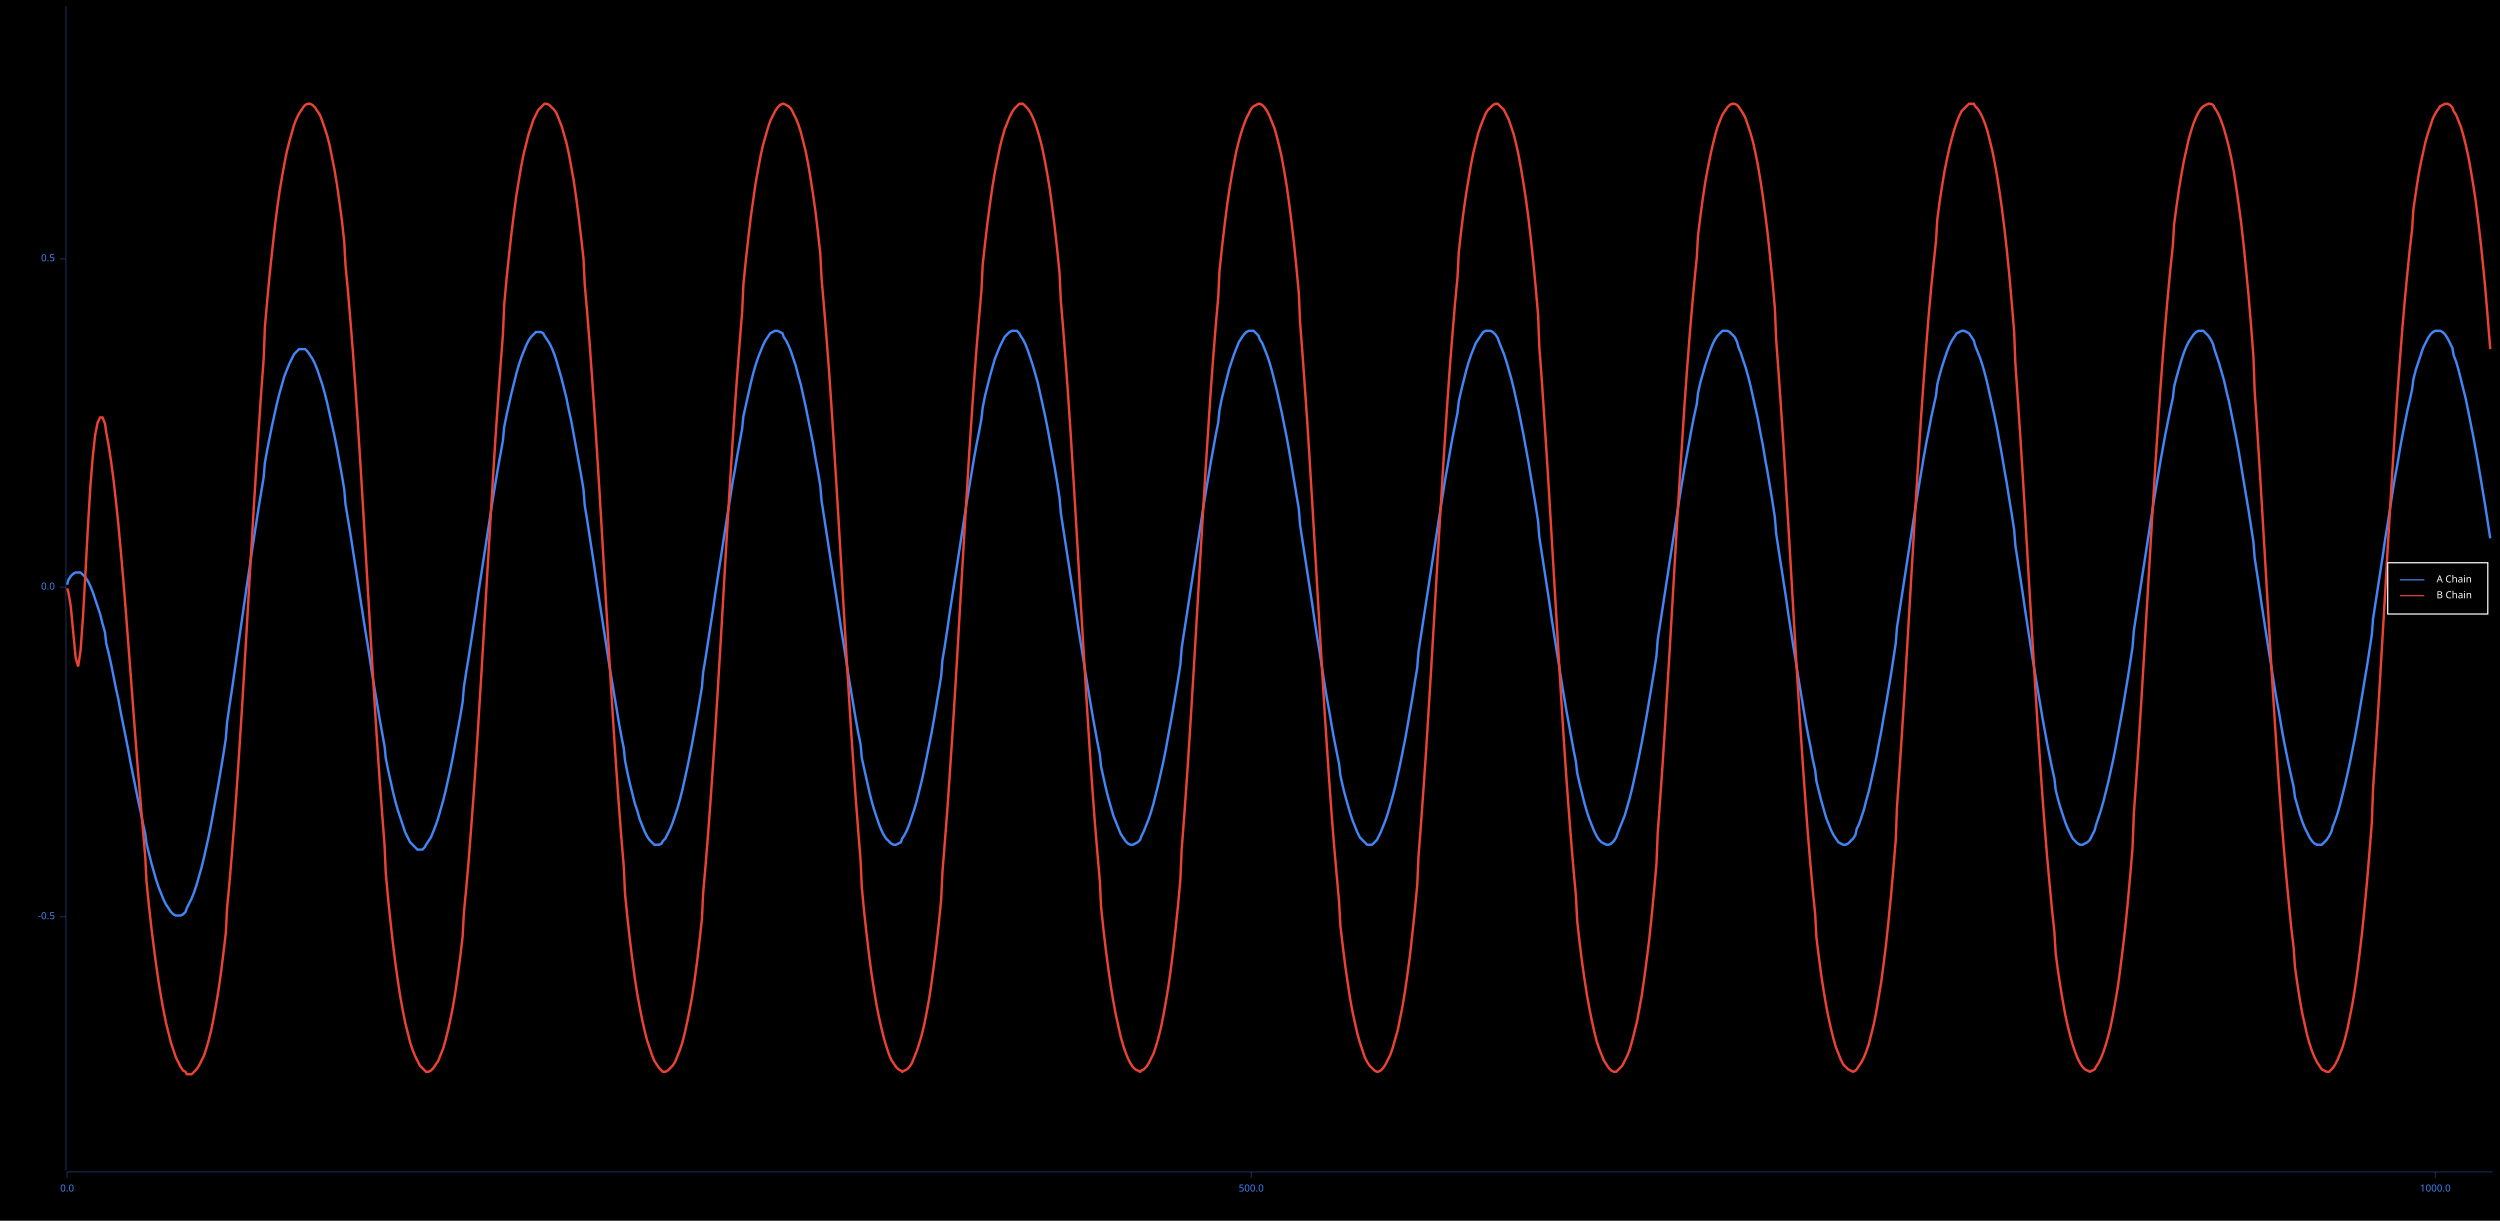
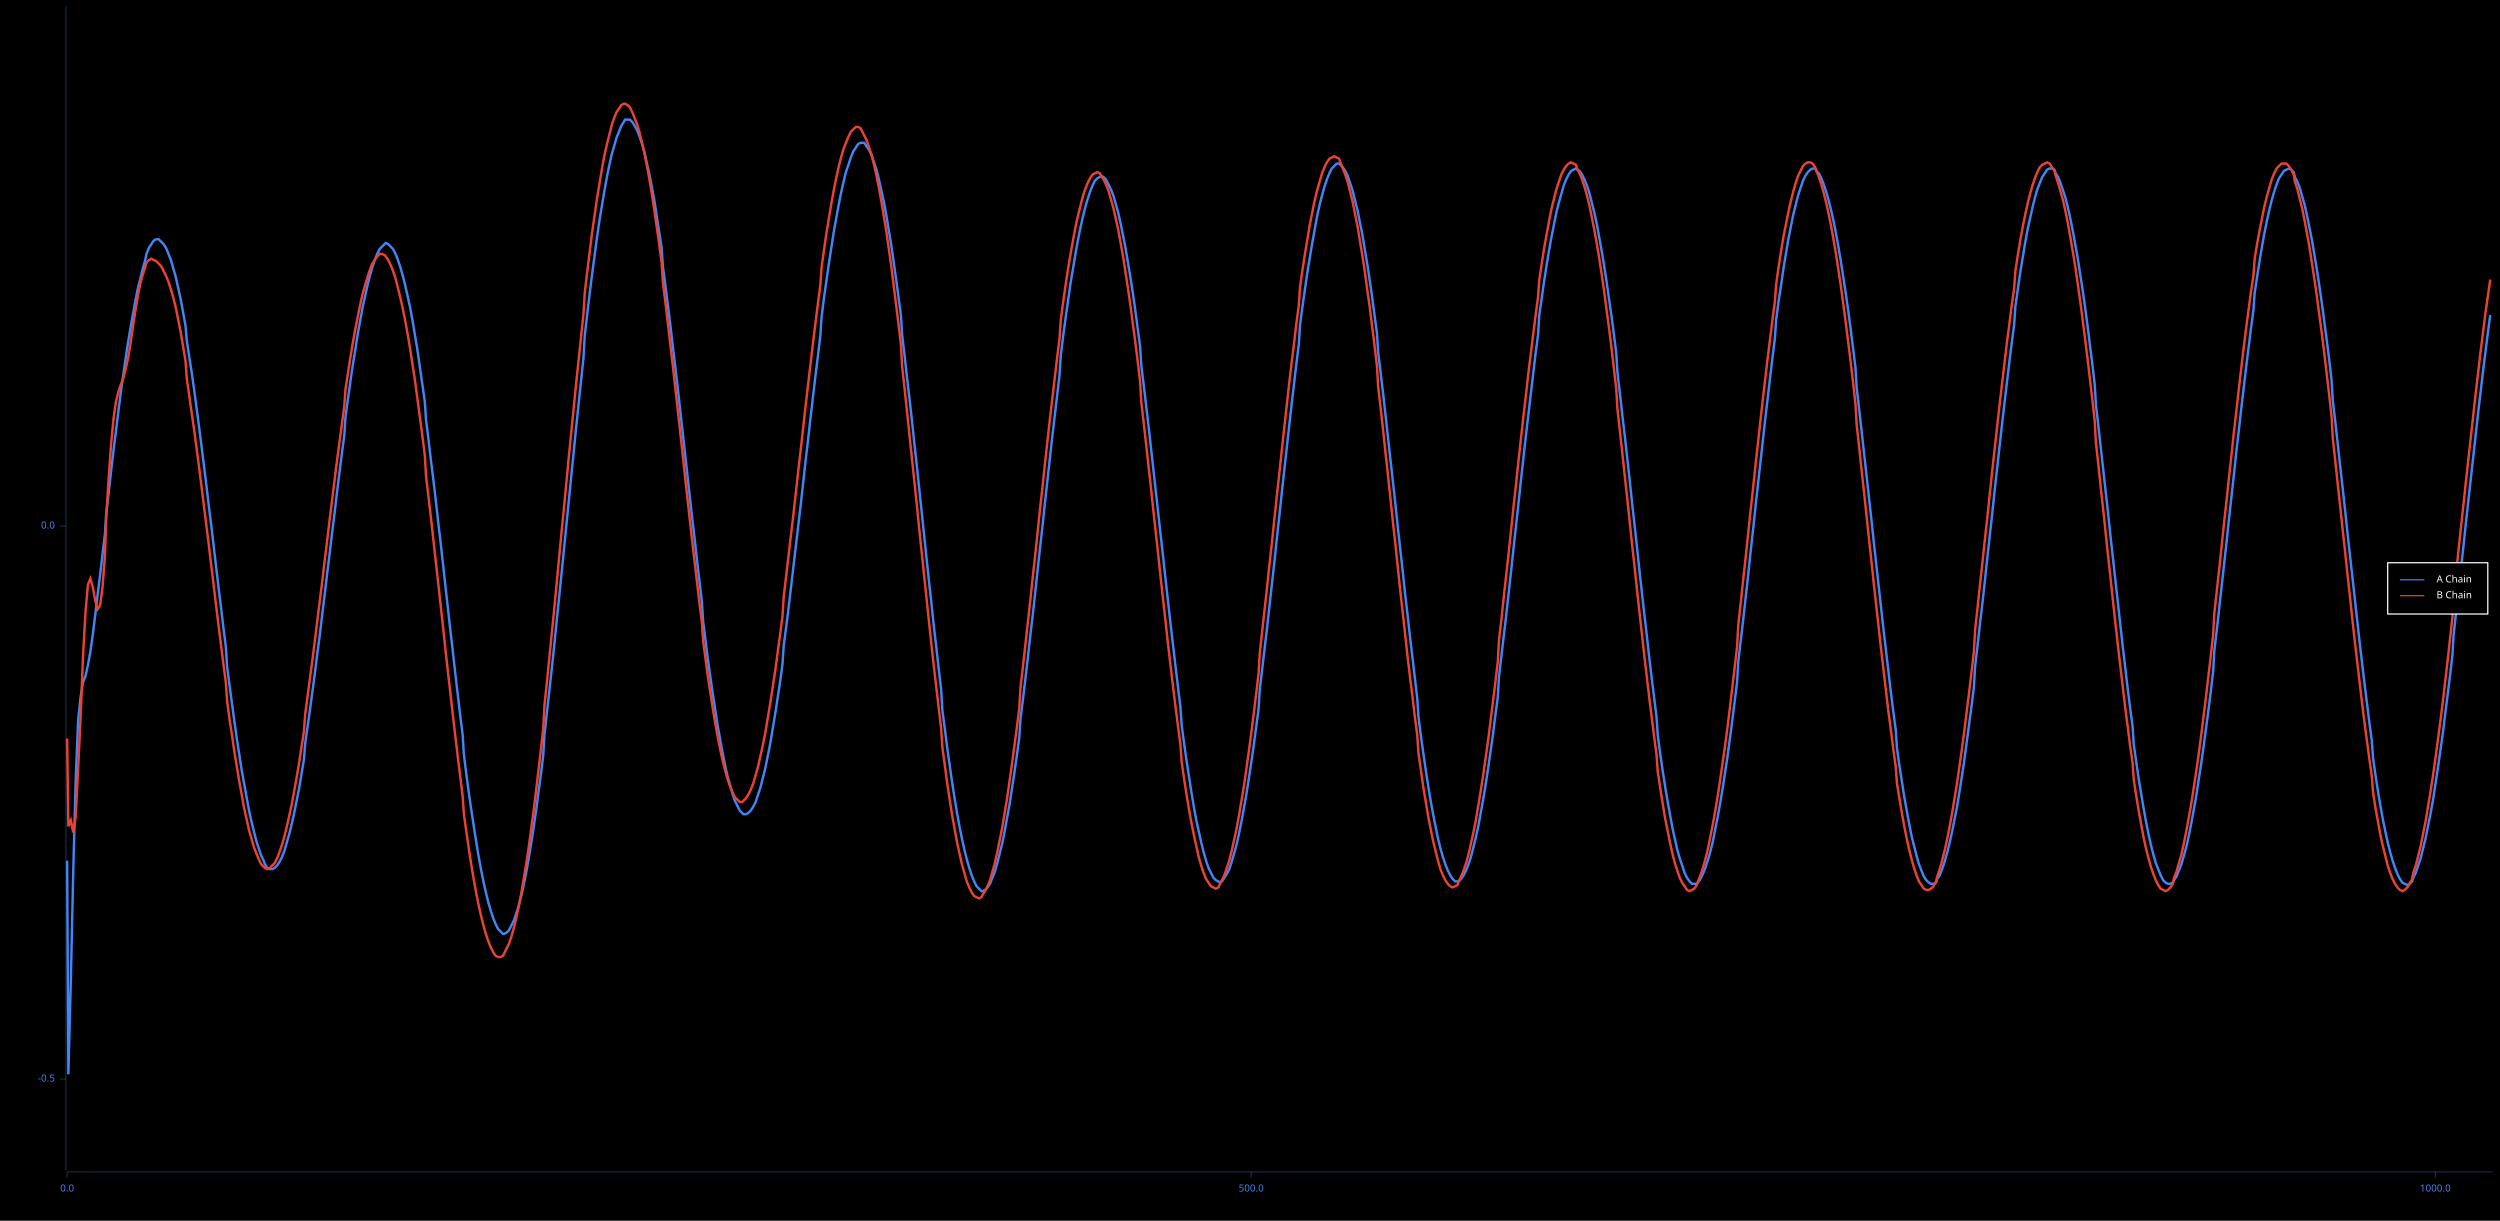
<svg xmlns="http://www.w3.org/2000/svg" width="2048" height="1000" viewBox="0 0 2048 1000">
  <rect x="0" y="0" width="2048" height="1000" opacity="1" fill="#000000" stroke="none" />
  <polyline fill="none" opacity="0.3" stroke="#4285F4" stroke-width="1" points="54,5 54,959 " />
-   <text x="45" y="751" dy="0.5ex" text-anchor="end" font-family="sans-serif" font-size="8.065" opacity="1" fill="#4285F4">
+   <text x="45" y="884" dy="0.5ex" text-anchor="end" font-family="sans-serif" font-size="8.065" opacity="1" fill="#4285F4">
-0.5
</text>
-   <polyline fill="none" opacity="0.3" stroke="#4285F4" stroke-width="1" points="49,751 54,751 " />
-   <text x="45" y="481" dy="0.5ex" text-anchor="end" font-family="sans-serif" font-size="8.065" opacity="1" fill="#4285F4">
+   <polyline fill="none" opacity="0.3" stroke="#4285F4" stroke-width="1" points="49,884 54,884 " />
+   <text x="45" y="431" dy="0.5ex" text-anchor="end" font-family="sans-serif" font-size="8.065" opacity="1" fill="#4285F4">
0.0
</text>
-   <polyline fill="none" opacity="0.3" stroke="#4285F4" stroke-width="1" points="49,481 54,481 " />
-   <text x="45" y="212" dy="0.5ex" text-anchor="end" font-family="sans-serif" font-size="8.065" opacity="1" fill="#4285F4">
- 0.5
- </text>
-   <polyline fill="none" opacity="0.3" stroke="#4285F4" stroke-width="1" points="49,212 54,212 " />
+   <polyline fill="none" opacity="0.3" stroke="#4285F4" stroke-width="1" points="49,431 54,431 " />
  <polyline fill="none" opacity="0.3" stroke="#4285F4" stroke-width="1" points="55,960 2042,960 " />
  <text x="55" y="970" dy="0.76em" text-anchor="middle" font-family="sans-serif" font-size="8.065" opacity="1" fill="#4285F4">
0.0
</text>
  <polyline fill="none" opacity="0.3" stroke="#4285F4" stroke-width="1" points="55,960 55,965 " />
  <text x="1025" y="970" dy="0.76em" text-anchor="middle" font-family="sans-serif" font-size="8.065" opacity="1" fill="#4285F4">
500.0
</text>
  <polyline fill="none" opacity="0.3" stroke="#4285F4" stroke-width="1" points="1025,960 1025,965 " />
  <text x="1995" y="970" dy="0.76em" text-anchor="middle" font-family="sans-serif" font-size="8.065" opacity="1" fill="#4285F4">
1000.0
</text>
  <polyline fill="none" opacity="0.3" stroke="#4285F4" stroke-width="1" points="1995,960 1995,965 " />
-   <polyline fill="none" opacity="1" stroke="#4285F4" stroke-width="2" points="55,479 56,475 58,472 60,470 62,469 64,469 66,469 68,471 70,473 72,476 74,480 76,485 78,491 80,497 82,503 84,511 86,518 87,527 89,535 91,544 93,554 95,564 97,573 99,584 101,594 103,604 105,614 107,625 109,635 111,645 113,655 115,664 117,674 119,683 120,691 122,699 124,707 126,714 128,721 130,727 132,732 134,737 136,741 138,744 140,747 142,749 144,750 146,750 148,750 150,749 152,747 153,744 155,740 157,736 159,731 161,725 163,718 165,711 167,703 169,694 171,685 173,675 175,664 177,653 179,642 181,630 183,618 185,605 186,592 188,578 190,565 192,551 194,537 196,523 198,509 200,495 202,481 204,468 206,454 208,441 210,428 212,415 214,403 216,391 217,379 219,368 221,358 223,348 225,339 227,330 229,322 231,315 233,308 235,303 237,298 239,294 241,290 243,288 245,286 247,286 249,286 250,286 252,288 254,291 256,294 258,298 260,303 262,309 264,315 266,322 268,330 270,339 272,348 274,357 276,367 278,378 280,389 282,401 283,413 285,425 287,437 289,450 291,463 293,476 295,489 297,502 299,515 301,527 303,540 305,553 307,565 309,577 311,589 313,600 315,611 316,621 318,631 320,640 322,649 324,657 326,664 328,670 330,676 332,682 334,686 336,690 338,692 340,694 342,696 344,696 346,696 348,694 349,692 351,689 353,686 355,681 357,676 359,670 361,663 363,656 365,648 367,639 369,630 371,620 373,609 375,598 377,587 379,575 380,563 382,550 384,538 386,525 388,512 390,499 392,485 394,472 396,459 398,446 400,433 402,420 404,407 406,395 408,383 410,372 412,361 413,350 415,340 417,331 419,322 421,314 423,306 425,299 427,293 429,288 431,283 433,279 435,276 437,274 439,272 441,272 443,272 445,273 446,275 448,278 450,281 452,285 454,290 456,296 458,303 460,310 462,318 464,326 466,336 468,345 470,356 472,367 474,378 476,389 478,401 479,414 481,426 483,439 485,452 487,465 489,479 491,492 493,505 495,518 497,531 499,544 501,556 503,568 505,580 507,592 509,603 511,613 512,623 514,633 516,642 518,650 520,658 522,664 524,671 526,676 528,681 530,685 532,688 534,690 536,692 538,692 540,692 542,691 543,689 545,687 547,683 549,679 551,674 553,668 555,662 557,655 559,647 561,638 563,629 565,619 567,609 569,598 571,587 573,575 575,563 576,551 578,539 580,526 582,513 584,500 586,486 588,473 590,460 592,447 594,434 596,421 598,409 600,396 602,385 604,373 606,362 608,351 609,341 611,332 613,323 615,314 617,306 619,299 621,293 623,288 625,283 627,279 629,276 631,273 633,272 635,271 637,271 639,272 641,273 642,276 644,279 646,283 648,288 650,294 652,300 654,308 656,315 658,324 660,333 662,343 664,353 666,363 668,375 670,386 672,398 673,410 675,423 677,436 679,449 681,462 683,475 685,488 687,501 689,515 691,527 693,540 695,553 697,565 699,577 701,589 703,600 705,610 706,621 708,630 710,639 712,648 714,656 716,663 718,669 720,675 722,680 724,684 726,687 728,689 730,691 732,692 734,692 736,691 738,690 739,687 741,684 743,680 745,675 747,669 749,663 751,656 753,648 755,640 757,631 759,621 761,611 763,601 765,590 767,578 769,566 771,554 772,541 774,529 776,516 778,502 780,489 782,476 784,463 786,450 788,437 790,424 792,411 794,399 796,387 798,375 800,364 802,354 804,343 805,334 807,324 809,316 811,308 813,301 815,294 817,289 819,284 821,280 823,276 825,274 827,272 829,271 831,271 833,271 835,273 836,275 838,278 840,282 842,287 844,293 846,299 848,306 850,313 852,322 854,331 856,340 858,350 860,361 862,372 864,383 866,395 868,408 869,420 871,433 873,446 875,459 877,472 879,485 881,498 883,512 885,525 887,537 889,550 891,562 893,574 895,586 897,597 899,608 901,618 902,628 904,637 906,646 908,654 910,661 912,668 914,673 916,678 918,683 920,686 922,689 924,691 926,692 928,692 930,691 932,690 934,688 935,685 937,681 939,676 941,671 943,665 945,658 947,650 949,642 951,633 953,624 955,614 957,603 959,592 961,581 963,569 965,557 967,544 968,531 970,518 972,505 974,492 976,479 978,466 980,453 982,440 984,427 986,414 988,402 990,390 992,378 994,367 996,356 998,346 999,336 1001,326 1003,318 1005,310 1007,302 1009,296 1011,290 1013,285 1015,280 1017,277 1019,274 1021,272 1023,271 1025,271 1027,271 1029,273 1031,275 1032,278 1034,281 1036,286 1038,291 1040,297 1042,304 1044,312 1046,320 1048,329 1050,338 1052,348 1054,358 1056,369 1058,381 1060,393 1062,405 1064,417 1065,430 1067,443 1069,456 1071,469 1073,482 1075,495 1077,509 1079,522 1081,534 1083,547 1085,560 1087,572 1089,583 1091,595 1093,606 1095,616 1097,626 1098,635 1100,644 1102,652 1104,659 1106,666 1108,672 1110,677 1112,682 1114,686 1116,688 1118,690 1120,692 1122,692 1124,692 1126,690 1128,688 1129,686 1131,682 1133,677 1135,672 1137,666 1139,659 1141,652 1143,644 1145,635 1147,626 1149,616 1151,606 1153,595 1155,583 1157,572 1159,559 1161,547 1162,534 1164,521 1166,508 1168,495 1170,482 1172,469 1174,456 1176,443 1178,430 1180,417 1182,405 1184,392 1186,381 1188,369 1190,358 1192,348 1194,338 1195,329 1197,320 1199,312 1201,304 1203,297 1205,291 1207,286 1209,281 1211,278 1213,275 1215,272 1217,271 1219,271 1221,271 1223,272 1225,274 1227,277 1228,280 1230,285 1232,290 1234,296 1236,303 1238,310 1240,318 1242,327 1244,336 1246,346 1248,356 1250,367 1252,378 1254,390 1256,402 1258,414 1260,427 1261,440 1263,453 1265,466 1267,479 1269,492 1271,506 1273,519 1275,532 1277,544 1279,557 1281,569 1283,581 1285,592 1287,603 1289,614 1291,624 1292,633 1294,642 1296,650 1298,658 1300,665 1302,671 1304,676 1306,681 1308,685 1310,688 1312,690 1314,691 1316,692 1318,692 1320,691 1322,689 1324,686 1325,683 1327,678 1329,673 1331,668 1333,661 1335,654 1337,646 1339,637 1341,628 1343,618 1345,608 1347,597 1349,586 1351,574 1353,562 1355,550 1357,537 1358,524 1360,511 1362,498 1364,485 1366,472 1368,459 1370,446 1372,433 1374,420 1376,407 1378,395 1380,383 1382,372 1384,361 1386,350 1388,340 1390,331 1391,322 1393,313 1395,306 1397,299 1399,293 1401,287 1403,282 1405,278 1407,275 1409,273 1411,271 1413,271 1415,271 1417,272 1419,274 1421,276 1423,280 1424,284 1426,289 1428,295 1430,301 1432,308 1434,316 1436,325 1438,334 1440,343 1442,354 1444,364 1446,376 1448,387 1450,399 1452,411 1454,424 1455,437 1457,450 1459,463 1461,476 1463,489 1465,503 1467,516 1469,529 1471,541 1473,554 1475,566 1477,578 1479,590 1481,601 1483,611 1485,622 1487,631 1488,640 1490,648 1492,656 1494,663 1496,670 1498,675 1500,680 1502,684 1504,687 1506,690 1508,691 1510,692 1512,692 1514,691 1516,689 1518,687 1520,684 1521,679 1523,675 1525,669 1527,663 1529,655 1531,648 1533,639 1535,630 1537,621 1539,610 1541,600 1543,588 1545,577 1547,565 1549,553 1551,540 1553,527 1554,514 1556,501 1558,488 1560,475 1562,462 1564,449 1566,436 1568,423 1570,410 1572,398 1574,386 1576,374 1578,363 1580,353 1582,342 1584,333 1586,324 1587,315 1589,307 1591,300 1593,294 1595,288 1597,283 1599,279 1601,276 1603,273 1605,272 1607,271 1609,271 1611,272 1613,273 1615,276 1617,279 1618,283 1620,288 1622,293 1624,299 1626,306 1628,314 1630,323 1632,332 1634,341 1636,351 1638,362 1640,373 1642,385 1644,396 1646,409 1648,421 1650,434 1651,447 1653,460 1655,473 1657,486 1659,500 1661,513 1663,526 1665,539 1667,551 1669,563 1671,575 1673,587 1675,598 1677,609 1679,619 1681,629 1683,638 1684,647 1686,655 1688,662 1690,668 1692,674 1694,679 1696,683 1698,687 1700,689 1702,691 1704,692 1706,692 1708,691 1710,690 1712,688 1714,684 1716,680 1717,676 1719,670 1721,664 1723,657 1725,649 1727,641 1729,632 1731,623 1733,613 1735,602 1737,591 1739,580 1741,568 1743,556 1745,543 1747,530 1748,517 1750,504 1752,491 1754,478 1756,465 1758,452 1760,439 1762,426 1764,413 1766,401 1768,389 1770,377 1772,366 1774,355 1776,345 1778,335 1780,326 1781,317 1783,309 1785,302 1787,295 1789,289 1791,284 1793,280 1795,277 1797,274 1799,272 1801,271 1803,271 1805,271 1807,273 1809,275 1811,278 1813,282 1814,286 1816,292 1818,298 1820,305 1822,312 1824,321 1826,329 1828,339 1830,349 1832,359 1834,370 1836,382 1838,394 1840,406 1842,418 1844,431 1846,444 1847,457 1849,470 1851,483 1853,497 1855,510 1857,523 1859,536 1861,548 1863,561 1865,573 1867,584 1869,596 1871,607 1873,617 1875,627 1877,636 1879,645 1880,653 1882,660 1884,667 1886,673 1888,678 1890,682 1892,686 1894,689 1896,691 1898,692 1900,692 1902,692 1904,690 1906,688 1908,685 1910,681 1911,677 1913,672 1915,666 1917,659 1919,651 1921,643 1923,634 1925,625 1927,615 1929,605 1931,594 1933,582 1935,570 1937,558 1939,546 1941,533 1943,520 1944,507 1946,494 1948,481 1950,468 1952,455 1954,441 1956,429 1958,416 1960,403 1962,391 1964,380 1966,368 1968,357 1970,347 1972,337 1974,328 1976,319 1977,311 1979,303 1981,297 1983,291 1985,285 1987,281 1989,277 1991,274 1993,272 1995,271 1997,271 1999,271 2001,272 2003,274 2005,277 2007,281 2009,285 2010,291 2012,296 2014,303 2016,311 2018,319 2020,327 2022,337 2024,347 2026,357 2028,368 2030,379 2032,391 2034,403 2036,415 2038,428 2040,441 " />
-   <polyline fill="none" opacity="1" stroke="#EA4335" stroke-width="2" points="55,482 56,485 58,497 60,518 62,539 64,546 66,533 68,505 70,469 72,432 74,399 76,374 78,356 80,346 82,342 84,342 86,347 87,354 89,365 91,378 93,393 95,411 97,430 99,452 101,475 103,500 105,526 107,552 109,579 111,605 113,631 115,655 117,679 119,702 120,722 122,742 124,760 126,776 128,791 130,805 132,817 134,828 136,838 138,846 140,854 142,860 144,866 146,870 148,874 150,877 152,878 153,880 155,880 157,880 159,878 161,876 163,873 165,869 167,865 169,859 171,852 173,844 175,834 177,823 179,811 181,797 183,781 185,764 186,744 188,723 190,699 192,673 194,645 196,615 198,584 200,551 202,517 204,482 206,448 208,414 210,382 212,351 214,321 216,294 217,268 219,245 221,224 223,205 225,187 227,171 229,157 231,145 233,134 235,124 237,116 239,109 241,102 243,97 245,93 247,90 249,87 250,86 252,85 254,85 256,86 258,88 260,91 262,94 264,99 266,105 268,111 270,119 272,129 274,139 276,151 278,165 280,180 282,198 283,217 285,238 287,262 289,287 291,315 293,345 295,376 297,409 299,443 301,477 303,511 305,545 307,578 309,609 311,639 313,666 315,692 316,715 318,737 320,756 322,774 324,790 326,804 328,817 330,828 332,838 334,846 336,854 338,860 340,865 342,869 344,873 346,875 348,877 349,878 351,878 353,877 355,875 357,872 359,869 361,864 363,859 365,852 367,844 369,835 371,825 373,813 375,799 377,784 379,767 380,748 382,727 384,704 386,678 388,651 390,622 392,590 394,558 396,524 398,490 400,456 402,422 404,389 406,357 408,328 410,300 412,274 413,250 415,228 417,209 419,191 421,175 423,160 425,148 427,136 429,126 431,118 433,110 435,104 437,98 439,94 441,90 443,88 445,86 446,85 448,85 450,86 452,88 454,90 456,93 458,98 460,103 462,110 464,117 466,126 468,137 470,148 472,162 474,177 476,194 478,212 479,233 481,256 483,281 485,309 487,338 489,369 491,401 493,435 495,469 497,503 499,537 501,570 503,602 505,632 507,660 509,686 511,710 512,732 514,752 516,770 518,786 520,801 522,814 524,825 526,835 528,844 530,852 532,858 534,864 536,869 538,872 540,875 542,877 543,878 545,878 547,877 549,875 551,873 553,870 555,865 557,860 559,854 561,846 563,837 565,827 567,816 569,803 571,788 573,771 575,753 576,732 578,709 580,684 582,657 584,628 586,598 588,565 590,532 592,498 594,463 596,429 598,396 600,364 602,334 604,306 606,280 608,255 609,233 611,213 613,195 615,178 617,164 619,150 621,139 623,128 625,119 627,112 629,105 631,99 633,95 635,91 637,88 639,86 641,85 642,85 644,86 646,87 648,89 650,93 652,97 654,102 656,108 658,116 660,124 662,134 664,146 666,159 668,173 670,190 672,208 673,228 675,251 677,276 679,302 681,331 683,362 685,394 687,427 689,461 691,496 693,530 695,563 697,595 699,625 701,654 703,680 705,705 706,727 708,748 710,766 712,783 714,798 716,811 718,823 720,833 722,842 724,850 726,857 728,863 730,868 732,871 734,874 736,876 738,877 739,878 741,877 743,876 745,874 747,871 749,866 751,861 753,855 755,848 757,840 759,830 761,819 763,806 765,791 767,775 769,757 771,737 772,715 774,690 776,664 778,635 780,605 782,573 784,540 786,505 788,471 790,437 792,404 794,371 796,341 798,312 800,285 802,261 804,238 805,217 807,199 809,182 811,167 813,153 815,141 817,131 819,121 821,113 823,106 825,101 827,96 829,92 831,89 833,87 835,85 836,85 838,85 840,87 842,89 844,92 846,96 848,101 850,107 852,114 854,122 856,132 858,143 860,155 862,170 864,186 866,204 868,224 869,246 871,270 873,296 875,324 877,354 879,386 881,419 883,453 885,488 887,522 889,555 891,588 893,619 895,648 897,675 899,699 901,722 902,743 904,762 906,779 908,794 910,808 912,820 914,831 916,840 918,849 920,856 922,862 924,867 926,871 928,874 930,876 932,877 934,878 935,877 937,876 939,874 941,871 943,867 945,863 947,857 949,850 951,842 953,832 955,821 957,809 959,795 961,779 963,761 965,742 967,720 968,696 970,670 972,642 974,612 976,580 978,547 980,513 982,479 984,445 986,411 988,379 990,348 992,318 994,291 996,266 998,243 999,222 1001,203 1003,186 1005,170 1007,156 1009,144 1011,133 1013,123 1015,115 1017,108 1019,102 1021,97 1023,93 1025,89 1027,87 1029,86 1031,85 1032,85 1034,86 1036,88 1038,91 1040,95 1042,100 1044,105 1046,112 1048,120 1050,129 1052,140 1054,152 1056,166 1058,182 1060,199 1062,219 1064,240 1065,264 1067,290 1069,318 1071,347 1073,379 1075,412 1077,446 1079,480 1081,514 1083,548 1085,581 1087,612 1089,641 1091,669 1093,694 1095,717 1097,739 1098,758 1100,775 1102,791 1104,805 1106,818 1108,829 1110,838 1112,847 1114,854 1116,860 1118,866 1120,870 1122,873 1124,875 1126,877 1128,878 1129,878 1131,877 1133,875 1135,872 1137,868 1139,864 1141,858 1143,851 1145,844 1147,834 1149,824 1151,812 1153,798 1155,783 1157,765 1159,746 1161,725 1162,702 1164,676 1166,648 1168,619 1170,587 1172,555 1174,521 1176,487 1178,452 1180,419 1182,386 1184,355 1186,325 1188,297 1190,272 1192,248 1194,227 1195,207 1197,189 1199,173 1201,159 1203,147 1205,135 1207,125 1209,117 1211,109 1213,103 1215,98 1217,93 1219,90 1221,88 1223,86 1225,85 1227,85 1228,86 1230,88 1232,90 1234,94 1236,98 1238,104 1240,110 1242,118 1244,127 1246,138 1248,150 1250,163 1252,178 1254,195 1256,214 1258,235 1260,258 1261,284 1263,311 1265,341 1267,372 1269,404 1271,438 1273,472 1275,506 1277,540 1279,573 1281,605 1283,635 1285,662 1287,688 1289,712 1291,734 1292,754 1294,772 1296,788 1298,802 1300,815 1302,826 1304,836 1306,845 1308,853 1310,859 1312,864 1314,869 1316,872 1318,875 1320,877 1322,878 1324,878 1325,877 1327,875 1329,873 1331,869 1333,865 1335,860 1337,853 1339,845 1341,837 1343,826 1345,815 1347,801 1349,786 1351,770 1353,751 1355,730 1357,707 1358,682 1360,655 1362,626 1364,595 1366,562 1368,529 1370,495 1372,460 1374,426 1376,393 1378,362 1380,331 1382,303 1384,277 1386,253 1388,231 1390,211 1391,193 1393,177 1395,162 1397,149 1399,138 1401,128 1403,119 1405,111 1407,104 1409,99 1411,94 1413,91 1415,88 1417,86 1419,85 1421,85 1423,86 1424,87 1426,90 1428,93 1430,97 1432,103 1434,109 1436,116 1438,125 1440,135 1442,147 1444,160 1446,175 1448,191 1450,210 1452,230 1454,253 1455,278 1457,305 1459,334 1461,364 1463,397 1465,430 1467,464 1469,499 1471,533 1473,566 1475,598 1477,628 1479,656 1481,683 1483,707 1485,729 1487,749 1488,768 1490,784 1492,799 1494,812 1496,824 1498,834 1500,843 1502,851 1504,858 1506,863 1508,868 1510,872 1512,874 1514,876 1516,877 1518,878 1520,877 1521,876 1523,873 1525,870 1527,866 1529,861 1531,855 1533,847 1535,839 1537,829 1539,817 1541,805 1543,790 1545,774 1547,755 1549,735 1551,712 1553,688 1554,661 1556,632 1558,602 1560,570 1562,536 1564,502 1566,468 1568,434 1570,401 1572,369 1574,338 1576,310 1578,283 1580,258 1582,236 1584,216 1586,197 1587,180 1589,165 1591,152 1593,140 1595,130 1597,121 1599,113 1601,106 1603,100 1605,95 1607,91 1609,89 1611,87 1613,85 1615,85 1617,85 1618,87 1620,89 1622,92 1624,96 1626,101 1628,107 1630,115 1632,123 1634,133 1636,144 1638,157 1640,171 1642,187 1644,205 1646,225 1648,248 1650,272 1651,298 1653,327 1655,357 1657,389 1659,422 1661,457 1663,491 1665,525 1667,558 1669,591 1671,621 1673,650 1675,677 1677,702 1679,724 1681,745 1683,764 1684,781 1686,796 1688,809 1690,821 1692,832 1694,841 1696,849 1698,856 1700,862 1702,867 1704,871 1706,874 1708,876 1710,877 1712,878 1714,877 1716,876 1717,874 1719,871 1721,867 1723,862 1725,856 1727,849 1729,841 1731,831 1733,820 1735,808 1737,793 1739,777 1741,760 1743,740 1745,718 1747,694 1748,667 1750,639 1752,609 1754,577 1756,544 1758,510 1760,476 1762,442 1764,408 1766,376 1768,345 1770,316 1772,289 1774,264 1776,241 1778,220 1780,201 1781,184 1783,169 1785,155 1787,143 1789,132 1791,123 1793,114 1795,107 1797,101 1799,96 1801,92 1803,89 1805,87 1807,86 1809,85 1811,85 1813,86 1814,88 1816,91 1818,95 1820,100 1822,106 1824,113 1826,121 1828,130 1830,141 1832,154 1834,168 1836,183 1838,201 1840,221 1842,242 1844,266 1846,292 1847,320 1849,350 1851,382 1853,415 1855,449 1857,483 1859,517 1861,551 1863,583 1865,614 1867,644 1869,671 1871,696 1873,719 1875,740 1877,760 1879,777 1880,792 1882,806 1884,819 1886,830 1888,839 1890,848 1892,855 1894,861 1896,866 1898,870 1900,873 1902,876 1904,877 1906,878 1908,878 1910,876 1911,875 1913,872 1915,868 1917,863 1919,858 1921,851 1923,843 1925,833 1927,823 1929,811 1931,797 1933,781 1935,764 1937,744 1939,723 1941,699 1943,674 1944,646 1946,616 1948,585 1950,552 1952,518 1954,484 1956,449 1958,416 1960,383 1962,352 1964,322 1966,295 1968,269 1970,246 1972,225 1974,205 1976,188 1977,172 1979,158 1981,145 1983,134 1985,125 1987,116 1989,109 1991,103 1993,97 1995,93 1997,90 1999,87 2001,86 2003,85 2005,85 2007,86 2009,88 2010,91 2012,94 2014,99 2016,104 2018,111 2020,119 2022,128 2024,139 2026,151 2028,164 2030,180 2032,197 2034,216 2036,237 2038,261 2040,286 " />
+   <polyline fill="none" opacity="1" stroke="#4285F4" stroke-width="2" points="55,705 56,880 58,804 60,714 62,639 64,590 66,571 68,559 70,554 72,545 74,534 76,520 78,504 80,487 82,471 84,454 86,437 87,421 89,404 91,386 93,369 95,353 97,337 99,321 101,307 103,293 105,280 107,268 109,257 111,246 113,236 115,228 117,220 119,213 120,208 122,203 124,200 126,197 128,196 130,196 132,198 134,200 136,203 138,208 140,213 142,220 144,227 146,236 148,245 150,256 152,267 153,279 155,292 157,305 159,319 161,334 163,349 165,365 167,381 169,397 171,414 173,430 175,447 177,464 179,481 181,497 183,514 185,530 186,546 188,561 190,576 192,591 194,605 196,618 198,631 200,642 202,653 204,664 206,673 208,681 210,689 212,695 214,701 216,705 217,708 219,711 221,712 223,712 225,711 227,709 229,706 231,702 233,697 235,690 237,683 239,675 241,666 243,656 245,646 247,634 249,622 250,609 252,595 254,581 256,566 258,551 260,535 262,520 264,503 266,487 268,470 270,454 272,437 274,421 276,404 278,388 280,372 282,357 283,342 285,327 287,313 289,299 291,287 293,274 295,263 297,252 299,243 301,234 303,226 305,219 307,213 309,208 311,204 313,202 315,200 316,199 318,200 320,202 322,204 324,208 326,213 328,219 330,226 332,234 334,243 336,252 338,263 340,275 342,287 344,301 346,315 348,329 349,344 351,360 353,377 355,393 357,410 359,428 361,445 363,463 365,481 367,499 369,517 371,534 373,552 375,569 377,586 379,602 380,618 382,634 384,649 386,663 388,676 390,689 392,701 394,712 396,722 398,731 400,739 402,746 404,752 406,757 408,761 410,763 412,765 413,765 415,764 417,762 419,758 421,754 423,748 425,742 427,734 429,725 431,715 433,704 435,692 437,679 439,665 441,650 443,635 445,619 446,602 448,584 450,566 452,548 454,529 456,509 458,490 460,470 462,450 464,430 466,410 468,390 470,370 472,350 474,331 476,312 478,293 479,275 481,258 483,241 485,225 487,210 489,195 491,181 493,169 495,157 497,146 499,136 501,127 503,120 505,113 507,108 509,103 511,100 512,98 514,98 516,98 518,100 520,103 522,107 524,112 526,118 528,125 530,134 532,143 534,153 536,164 538,177 540,190 542,203 543,218 545,233 547,249 549,265 551,282 553,299 555,316 557,334 559,352 561,370 563,388 565,406 567,424 569,441 571,459 573,476 575,493 576,509 578,525 580,541 582,555 584,569 586,582 588,595 590,606 592,617 594,627 596,636 598,643 600,650 602,656 604,660 606,664 608,666 609,667 611,667 613,666 615,664 617,661 619,657 621,651 623,645 625,637 627,629 629,619 631,609 633,597 635,585 637,572 639,559 641,544 642,529 644,514 646,498 648,481 650,464 652,447 654,430 656,413 658,395 660,377 662,360 664,342 666,325 668,308 670,292 672,275 673,260 675,244 677,230 679,216 681,203 683,190 685,179 687,168 689,158 691,149 693,141 695,135 697,129 699,124 701,121 703,118 705,117 706,117 708,117 710,120 712,123 714,127 716,133 718,139 720,147 722,156 724,165 726,176 728,188 730,200 732,214 734,228 736,243 738,258 739,274 741,291 743,309 745,326 747,344 749,363 751,381 753,400 755,419 757,438 759,457 761,476 763,494 765,513 767,530 769,548 771,565 772,582 774,597 776,613 778,627 780,641 782,654 784,666 786,677 788,687 790,696 792,704 794,711 796,717 798,722 800,726 802,728 804,730 805,730 807,729 809,727 811,724 813,719 815,714 817,707 819,699 821,691 823,681 825,670 827,659 829,646 831,633 833,619 835,604 836,589 838,573 840,556 842,539 844,521 846,504 848,486 850,467 852,449 854,431 856,412 858,394 860,376 862,358 864,341 866,324 868,307 869,291 871,275 873,260 875,246 877,232 879,220 881,208 883,197 885,187 887,178 889,170 891,163 893,157 895,152 897,148 899,146 901,145 902,144 904,145 906,147 908,151 910,155 912,160 914,167 916,174 918,183 920,193 922,203 924,215 926,227 928,240 930,254 932,269 934,284 935,300 937,316 939,333 941,350 943,368 945,386 947,404 949,422 951,440 953,458 955,476 957,494 959,512 961,529 963,546 965,563 967,579 968,594 970,609 972,623 974,636 976,649 978,661 980,672 982,681 984,690 986,698 988,705 990,711 992,715 994,719 996,721 998,722 999,723 1001,722 1003,719 1005,716 1007,712 1009,706 1011,699 1013,692 1015,683 1017,673 1019,662 1021,651 1023,638 1025,625 1027,611 1029,596 1031,581 1032,565 1034,548 1036,531 1038,514 1040,496 1042,478 1044,460 1046,441 1048,423 1050,404 1052,386 1054,368 1056,350 1058,332 1060,315 1062,298 1064,282 1065,266 1067,251 1069,237 1071,223 1073,211 1075,199 1077,188 1079,177 1081,168 1083,160 1085,153 1087,147 1089,142 1091,138 1093,136 1095,134 1097,134 1098,135 1100,137 1102,140 1104,144 1106,150 1108,156 1110,164 1112,172 1114,182 1116,192 1118,204 1120,216 1122,229 1124,243 1126,258 1128,273 1129,289 1131,305 1133,322 1135,340 1137,358 1139,376 1141,394 1143,412 1145,431 1147,449 1149,467 1151,486 1153,503 1155,521 1157,538 1159,555 1161,572 1162,587 1164,603 1166,617 1168,631 1170,644 1172,656 1174,667 1176,677 1178,687 1180,695 1182,702 1184,708 1186,713 1188,717 1190,720 1192,722 1194,722 1195,722 1197,720 1199,717 1201,713 1203,708 1205,702 1207,694 1209,686 1211,677 1213,666 1215,655 1217,643 1219,630 1221,616 1223,602 1225,586 1227,571 1228,554 1230,537 1232,520 1234,503 1236,485 1238,467 1240,448 1242,430 1244,412 1246,393 1248,375 1250,357 1252,340 1254,323 1256,306 1258,289 1260,274 1261,258 1263,244 1265,230 1267,217 1269,205 1271,194 1273,184 1275,174 1277,166 1279,159 1281,152 1283,147 1285,143 1287,140 1289,139 1291,138 1292,139 1294,140 1296,143 1298,147 1300,152 1302,158 1304,166 1306,174 1308,183 1310,194 1312,205 1314,217 1316,230 1318,244 1320,258 1322,273 1324,289 1325,305 1327,322 1329,340 1331,357 1333,375 1335,393 1337,412 1339,430 1341,448 1343,467 1345,485 1347,503 1349,520 1351,538 1353,555 1355,571 1357,587 1358,602 1360,617 1362,631 1364,644 1366,656 1368,667 1370,678 1372,687 1374,696 1376,703 1378,709 1380,715 1382,719 1384,722 1386,724 1388,724 1390,724 1391,723 1393,720 1395,716 1397,711 1399,705 1401,698 1403,690 1405,680 1407,670 1409,659 1411,647 1413,634 1415,621 1417,606 1419,591 1421,575 1423,559 1424,542 1426,525 1428,508 1430,490 1432,472 1434,453 1436,435 1438,416 1440,398 1442,380 1444,362 1446,344 1448,327 1450,310 1452,293 1454,277 1455,262 1457,247 1459,234 1461,220 1463,208 1465,196 1467,186 1469,176 1471,168 1473,160 1475,154 1477,148 1479,144 1481,141 1483,139 1485,138 1487,138 1488,140 1490,142 1492,146 1494,151 1496,157 1498,164 1500,172 1502,181 1504,191 1506,202 1508,214 1510,227 1512,240 1514,254 1516,269 1518,285 1520,301 1521,318 1523,335 1525,353 1527,371 1529,389 1531,407 1533,425 1535,444 1537,462 1539,480 1541,498 1543,516 1545,533 1547,550 1549,567 1551,583 1553,598 1554,613 1556,627 1558,640 1560,653 1562,664 1564,675 1566,685 1568,693 1570,701 1572,708 1574,713 1576,718 1578,721 1580,723 1582,724 1584,724 1586,723 1587,720 1589,717 1591,712 1593,706 1595,699 1597,691 1599,682 1601,672 1603,662 1605,650 1607,637 1609,624 1611,609 1613,594 1615,579 1617,563 1618,546 1620,529 1622,511 1624,494 1626,476 1628,457 1630,439 1632,421 1634,402 1636,384 1638,366 1640,348 1642,331 1644,314 1646,297 1648,281 1650,266 1651,251 1653,237 1655,223 1657,211 1659,199 1661,188 1663,179 1665,170 1667,162 1669,155 1671,150 1673,145 1675,142 1677,139 1679,138 1681,138 1683,139 1684,142 1686,145 1688,150 1690,156 1692,162 1694,170 1696,179 1698,189 1700,200 1702,211 1704,224 1706,237 1708,251 1710,266 1712,282 1714,298 1716,315 1717,332 1719,349 1721,367 1723,385 1725,403 1727,421 1729,440 1731,458 1733,476 1735,494 1737,512 1739,530 1741,547 1743,564 1745,580 1747,595 1748,610 1750,624 1752,638 1754,650 1756,662 1758,673 1760,683 1762,692 1764,700 1766,707 1768,712 1770,717 1772,721 1774,723 1776,724 1778,724 1780,723 1781,721 1783,718 1785,713 1787,708 1789,701 1791,694 1793,685 1795,675 1797,664 1799,653 1801,640 1803,627 1805,613 1807,598 1809,583 1811,567 1813,550 1814,533 1816,516 1818,498 1820,480 1822,462 1824,444 1826,425 1828,407 1830,389 1832,370 1834,353 1836,335 1838,318 1840,301 1842,285 1844,269 1846,254 1847,240 1849,227 1851,214 1853,202 1855,191 1857,181 1859,172 1861,164 1863,157 1865,151 1867,146 1869,143 1871,140 1873,139 1875,138 1877,139 1879,141 1880,145 1882,149 1884,154 1886,161 1888,168 1890,177 1892,187 1894,197 1896,209 1898,221 1900,234 1902,248 1904,263 1906,278 1908,294 1910,311 1911,328 1913,345 1915,363 1917,381 1919,399 1921,417 1923,436 1925,454 1927,472 1929,490 1931,508 1933,526 1935,543 1937,560 1939,576 1941,592 1943,607 1944,621 1946,635 1948,648 1950,660 1952,671 1954,681 1956,690 1958,698 1960,705 1962,711 1964,716 1966,720 1968,723 1970,724 1972,725 1974,724 1976,722 1977,719 1979,715 1981,709 1983,703 1985,695 1987,687 1989,677 1991,667 1993,656 1995,643 1997,630 1999,616 2001,602 2003,586 2005,570 2007,554 2009,537 2010,520 2012,502 2014,484 2016,466 2018,448 2020,429 2022,411 2024,393 2026,375 2028,357 2030,339 2032,322 2034,305 2036,289 2038,273 2040,258 " />
+   <polyline fill="none" opacity="1" stroke="#EA4335" stroke-width="2" points="55,605 56,677 58,672 60,682 62,669 64,630 66,588 68,538 70,502 72,479 74,474 76,481 78,492 80,499 82,496 84,481 86,455 87,424 89,392 91,364 93,343 95,329 97,321 99,315 101,310 103,302 105,293 107,281 109,267 111,254 113,242 115,232 117,225 119,219 120,215 122,213 124,212 126,213 128,214 130,216 132,218 134,222 136,226 138,231 140,237 142,244 144,252 146,262 148,272 150,284 152,296 153,310 155,324 157,338 159,352 161,367 163,382 165,398 167,414 169,430 171,446 173,463 175,479 177,496 179,512 181,528 183,544 185,559 186,574 188,589 190,602 192,616 194,628 196,640 198,651 200,662 202,671 204,680 206,687 208,694 210,699 212,704 214,708 216,710 217,711 219,712 221,711 223,709 225,707 227,703 229,698 231,692 233,685 235,677 237,668 239,659 241,648 243,637 245,625 247,612 249,599 250,585 252,570 254,555 256,540 258,524 260,508 262,492 264,476 266,459 268,443 270,426 272,410 274,394 276,378 278,363 280,348 282,333 283,319 285,306 287,293 289,281 291,270 293,260 295,250 297,241 299,234 301,227 303,221 305,216 307,213 309,210 311,208 313,208 315,209 316,210 318,213 320,217 322,222 324,228 326,236 328,244 330,253 332,263 334,274 336,286 338,299 340,312 342,327 344,342 346,357 348,373 349,390 351,407 353,424 355,442 357,460 359,478 361,496 363,514 365,533 367,551 369,568 371,586 373,603 375,620 377,636 379,652 380,667 382,681 384,695 386,708 388,720 390,731 392,741 394,750 396,758 398,765 400,771 402,776 404,780 406,783 408,784 410,784 412,783 413,781 415,777 417,773 419,767 421,760 423,752 425,742 427,732 429,720 431,708 433,695 435,680 437,665 439,649 441,632 443,615 445,597 446,578 448,559 450,539 452,519 454,499 456,478 458,457 460,436 462,416 464,395 466,374 468,354 470,334 472,314 474,295 476,276 478,257 479,240 481,223 483,207 485,191 487,177 489,163 491,151 493,139 495,128 497,119 499,111 501,103 503,97 505,92 507,89 509,86 511,85 512,85 514,86 516,88 518,92 520,97 522,102 524,109 526,117 528,126 530,136 532,147 534,159 536,172 538,186 540,200 542,215 543,231 545,247 547,264 549,281 551,298 553,316 555,334 557,352 559,370 561,389 563,407 565,425 567,443 569,460 571,477 573,494 575,510 576,525 578,540 580,555 582,568 584,581 586,593 588,604 590,614 592,623 594,631 596,638 598,644 600,649 602,653 604,655 606,657 608,657 609,656 611,654 613,651 615,647 617,642 619,635 621,628 623,619 625,610 627,600 629,588 631,576 633,563 635,550 637,535 639,520 641,505 642,489 644,472 646,455 648,438 650,421 652,403 654,385 656,368 658,350 660,332 662,315 664,298 666,281 668,265 670,249 672,234 673,219 675,205 677,191 679,179 681,167 683,156 685,146 687,137 689,129 691,122 693,117 695,112 697,108 699,106 701,104 703,104 705,105 706,107 708,111 710,115 712,121 714,127 716,135 718,144 720,154 722,165 724,177 726,189 728,203 730,217 732,233 734,249 736,265 738,282 739,300 741,318 743,337 745,356 747,375 749,394 751,413 753,433 755,452 757,471 759,490 761,509 763,528 765,546 767,563 769,580 771,597 772,612 774,627 776,642 778,655 780,668 782,679 784,690 786,699 788,708 790,715 792,722 794,727 796,731 798,734 800,735 802,736 804,735 805,733 807,730 809,726 811,721 813,714 815,707 817,698 819,688 821,678 823,666 825,654 827,640 829,626 831,611 833,596 835,580 836,563 838,546 840,528 842,510 844,492 846,473 848,455 850,436 852,417 854,399 856,380 858,362 860,344 862,327 864,310 866,293 868,277 869,262 871,247 873,233 875,220 877,208 879,197 881,186 883,177 885,169 887,161 889,155 891,150 893,146 895,143 897,142 899,141 901,142 902,144 904,147 906,151 908,156 910,163 912,170 914,179 916,188 918,199 920,210 922,223 924,236 926,250 928,265 930,280 932,296 934,313 935,330 937,347 939,365 941,383 943,401 945,420 947,438 949,456 951,475 953,493 955,511 957,529 959,546 961,563 963,579 965,595 967,610 968,624 970,638 972,651 974,663 976,674 978,684 980,693 982,702 984,709 986,715 988,720 990,723 992,726 994,727 996,728 998,727 999,725 1001,721 1003,717 1005,711 1007,705 1009,697 1011,688 1013,679 1015,668 1017,656 1019,644 1021,630 1023,616 1025,601 1027,585 1029,569 1031,552 1032,535 1034,517 1036,499 1038,481 1040,462 1042,444 1044,425 1046,406 1048,388 1050,369 1052,351 1054,333 1056,315 1058,298 1060,282 1062,265 1064,250 1065,235 1067,221 1069,208 1071,196 1073,184 1075,174 1077,164 1079,156 1081,149 1083,142 1085,137 1087,133 1089,130 1091,129 1093,128 1095,129 1097,130 1098,133 1100,138 1102,143 1104,149 1106,157 1108,165 1110,175 1112,185 1114,197 1116,209 1118,222 1120,237 1122,251 1124,267 1126,283 1128,300 1129,317 1131,334 1133,352 1135,371 1137,389 1139,408 1141,427 1143,445 1145,464 1147,483 1149,501 1151,519 1153,537 1155,554 1157,570 1159,587 1161,602 1162,617 1164,631 1166,645 1168,657 1170,669 1172,679 1174,689 1176,697 1178,705 1180,712 1182,717 1184,721 1186,724 1188,726 1190,727 1192,726 1194,725 1195,722 1197,718 1199,713 1201,707 1203,700 1205,691 1207,682 1209,672 1211,660 1213,648 1215,635 1217,621 1219,607 1221,591 1223,575 1225,559 1227,542 1228,524 1230,507 1232,488 1234,470 1236,452 1238,433 1240,414 1242,396 1244,377 1246,359 1248,341 1250,324 1252,306 1254,290 1256,274 1258,258 1260,243 1261,229 1263,216 1265,203 1267,192 1269,181 1271,171 1273,163 1275,155 1277,149 1279,143 1281,139 1283,136 1285,134 1287,133 1289,134 1291,135 1292,138 1294,142 1296,147 1298,153 1300,160 1302,168 1304,178 1306,188 1308,199 1310,211 1312,224 1314,238 1316,253 1318,268 1320,284 1322,301 1324,318 1325,335 1327,353 1329,371 1331,390 1333,408 1335,427 1337,446 1339,464 1341,483 1343,501 1345,519 1347,537 1349,554 1351,571 1353,587 1355,603 1357,618 1358,632 1360,645 1362,658 1364,670 1366,680 1368,690 1370,699 1372,707 1374,713 1376,719 1378,723 1380,726 1382,729 1384,730 1386,729 1388,728 1390,725 1391,722 1393,717 1395,711 1397,704 1399,696 1401,686 1403,676 1405,665 1407,653 1409,640 1411,626 1413,612 1415,597 1417,581 1419,564 1421,547 1423,530 1424,512 1426,494 1428,475 1430,457 1432,438 1434,419 1436,401 1438,382 1440,364 1442,346 1444,328 1446,311 1448,294 1450,278 1452,262 1454,247 1455,233 1457,219 1459,206 1461,194 1463,184 1465,174 1467,165 1469,157 1471,150 1473,144 1475,140 1477,136 1479,134 1481,133 1483,133 1485,134 1487,137 1488,140 1490,145 1492,151 1494,158 1496,166 1498,175 1500,185 1502,196 1504,208 1506,221 1508,234 1510,249 1512,264 1514,280 1516,296 1518,313 1520,331 1521,348 1523,366 1525,385 1527,403 1529,422 1531,441 1533,459 1535,478 1537,496 1539,514 1541,532 1543,549 1545,566 1547,583 1549,598 1551,614 1553,628 1554,642 1556,654 1558,666 1560,677 1562,687 1564,696 1566,704 1568,711 1570,717 1572,722 1574,725 1576,728 1578,729 1580,729 1582,728 1584,726 1586,722 1587,718 1589,712 1591,705 1593,697 1595,688 1597,678 1599,667 1601,655 1603,643 1605,629 1607,615 1609,600 1611,584 1613,568 1615,551 1617,534 1618,516 1620,498 1622,479 1624,461 1626,442 1628,424 1630,405 1632,386 1634,368 1636,350 1638,332 1640,315 1642,298 1644,281 1646,266 1648,250 1650,236 1651,222 1653,209 1655,197 1657,186 1659,176 1661,167 1663,159 1665,152 1667,146 1669,141 1671,137 1673,135 1675,134 1677,133 1679,134 1681,137 1683,140 1684,144 1686,150 1688,157 1690,164 1692,173 1694,183 1696,194 1698,206 1700,218 1702,232 1704,246 1706,261 1708,277 1710,293 1712,310 1714,327 1716,345 1717,363 1719,381 1721,400 1723,418 1725,437 1727,456 1729,474 1731,493 1733,511 1735,529 1737,546 1739,563 1741,580 1743,595 1745,611 1747,625 1748,639 1750,652 1752,664 1754,675 1756,686 1758,695 1760,703 1762,710 1764,716 1766,721 1768,725 1770,728 1772,729 1774,730 1776,729 1778,727 1780,724 1781,719 1783,714 1785,707 1787,700 1789,691 1791,681 1793,670 1795,659 1797,646 1799,633 1801,619 1803,604 1805,588 1807,572 1809,555 1811,538 1813,520 1814,502 1816,484 1818,466 1820,447 1822,428 1824,410 1826,391 1828,373 1830,354 1832,337 1834,319 1836,302 1838,285 1840,269 1842,254 1844,239 1846,226 1847,212 1849,200 1851,189 1853,179 1855,169 1857,161 1859,154 1861,147 1863,142 1865,138 1867,136 1869,134 1871,134 1873,134 1875,136 1877,139 1879,143 1880,149 1882,155 1884,163 1886,171 1888,181 1890,192 1892,203 1894,216 1896,229 1898,243 1900,258 1902,273 1904,289 1906,306 1908,323 1910,341 1911,359 1913,377 1915,396 1917,414 1919,433 1921,451 1923,470 1925,488 1927,507 1929,525 1931,542 1933,559 1935,576 1937,592 1939,607 1941,622 1943,636 1944,649 1946,662 1948,673 1950,684 1952,693 1954,701 1956,709 1958,715 1960,720 1962,724 1964,727 1966,729 1968,730 1970,729 1972,727 1974,724 1976,720 1977,715 1979,709 1981,701 1983,693 1985,683 1987,673 1989,661 1991,649 1993,636 1995,622 1997,607 1999,592 2001,576 2003,559 2005,542 2007,524 2009,506 2010,488 2012,470 2014,451 2016,432 2018,414 2020,395 2022,377 2024,359 2026,341 2028,323 2030,306 2032,289 2034,273 2036,257 2038,243 2040,229 " />
  <rect x="1956" y="461" width="82" height="42" opacity="1" fill="#000000" stroke="none" />
  <rect x="1956" y="461" width="82" height="42" opacity="1" fill="none" stroke="#FFFFFF" />
  <text x="1996" y="471" dy="0.76em" text-anchor="start" font-family="sans-serif" font-size="8.065" opacity="1" fill="#FFFFFF">
A Chain
</text>
  <text x="1996" y="484" dy="0.76em" text-anchor="start" font-family="sans-serif" font-size="8.065" opacity="1" fill="#FFFFFF">
B Chain
</text>
  <polyline fill="none" opacity="1" stroke="#4285F4" stroke-width="1" points="1966,475 1986,475 " />
  <polyline fill="none" opacity="1" stroke="#EA4335" stroke-width="1" points="1966,488 1986,488 " />
</svg>
